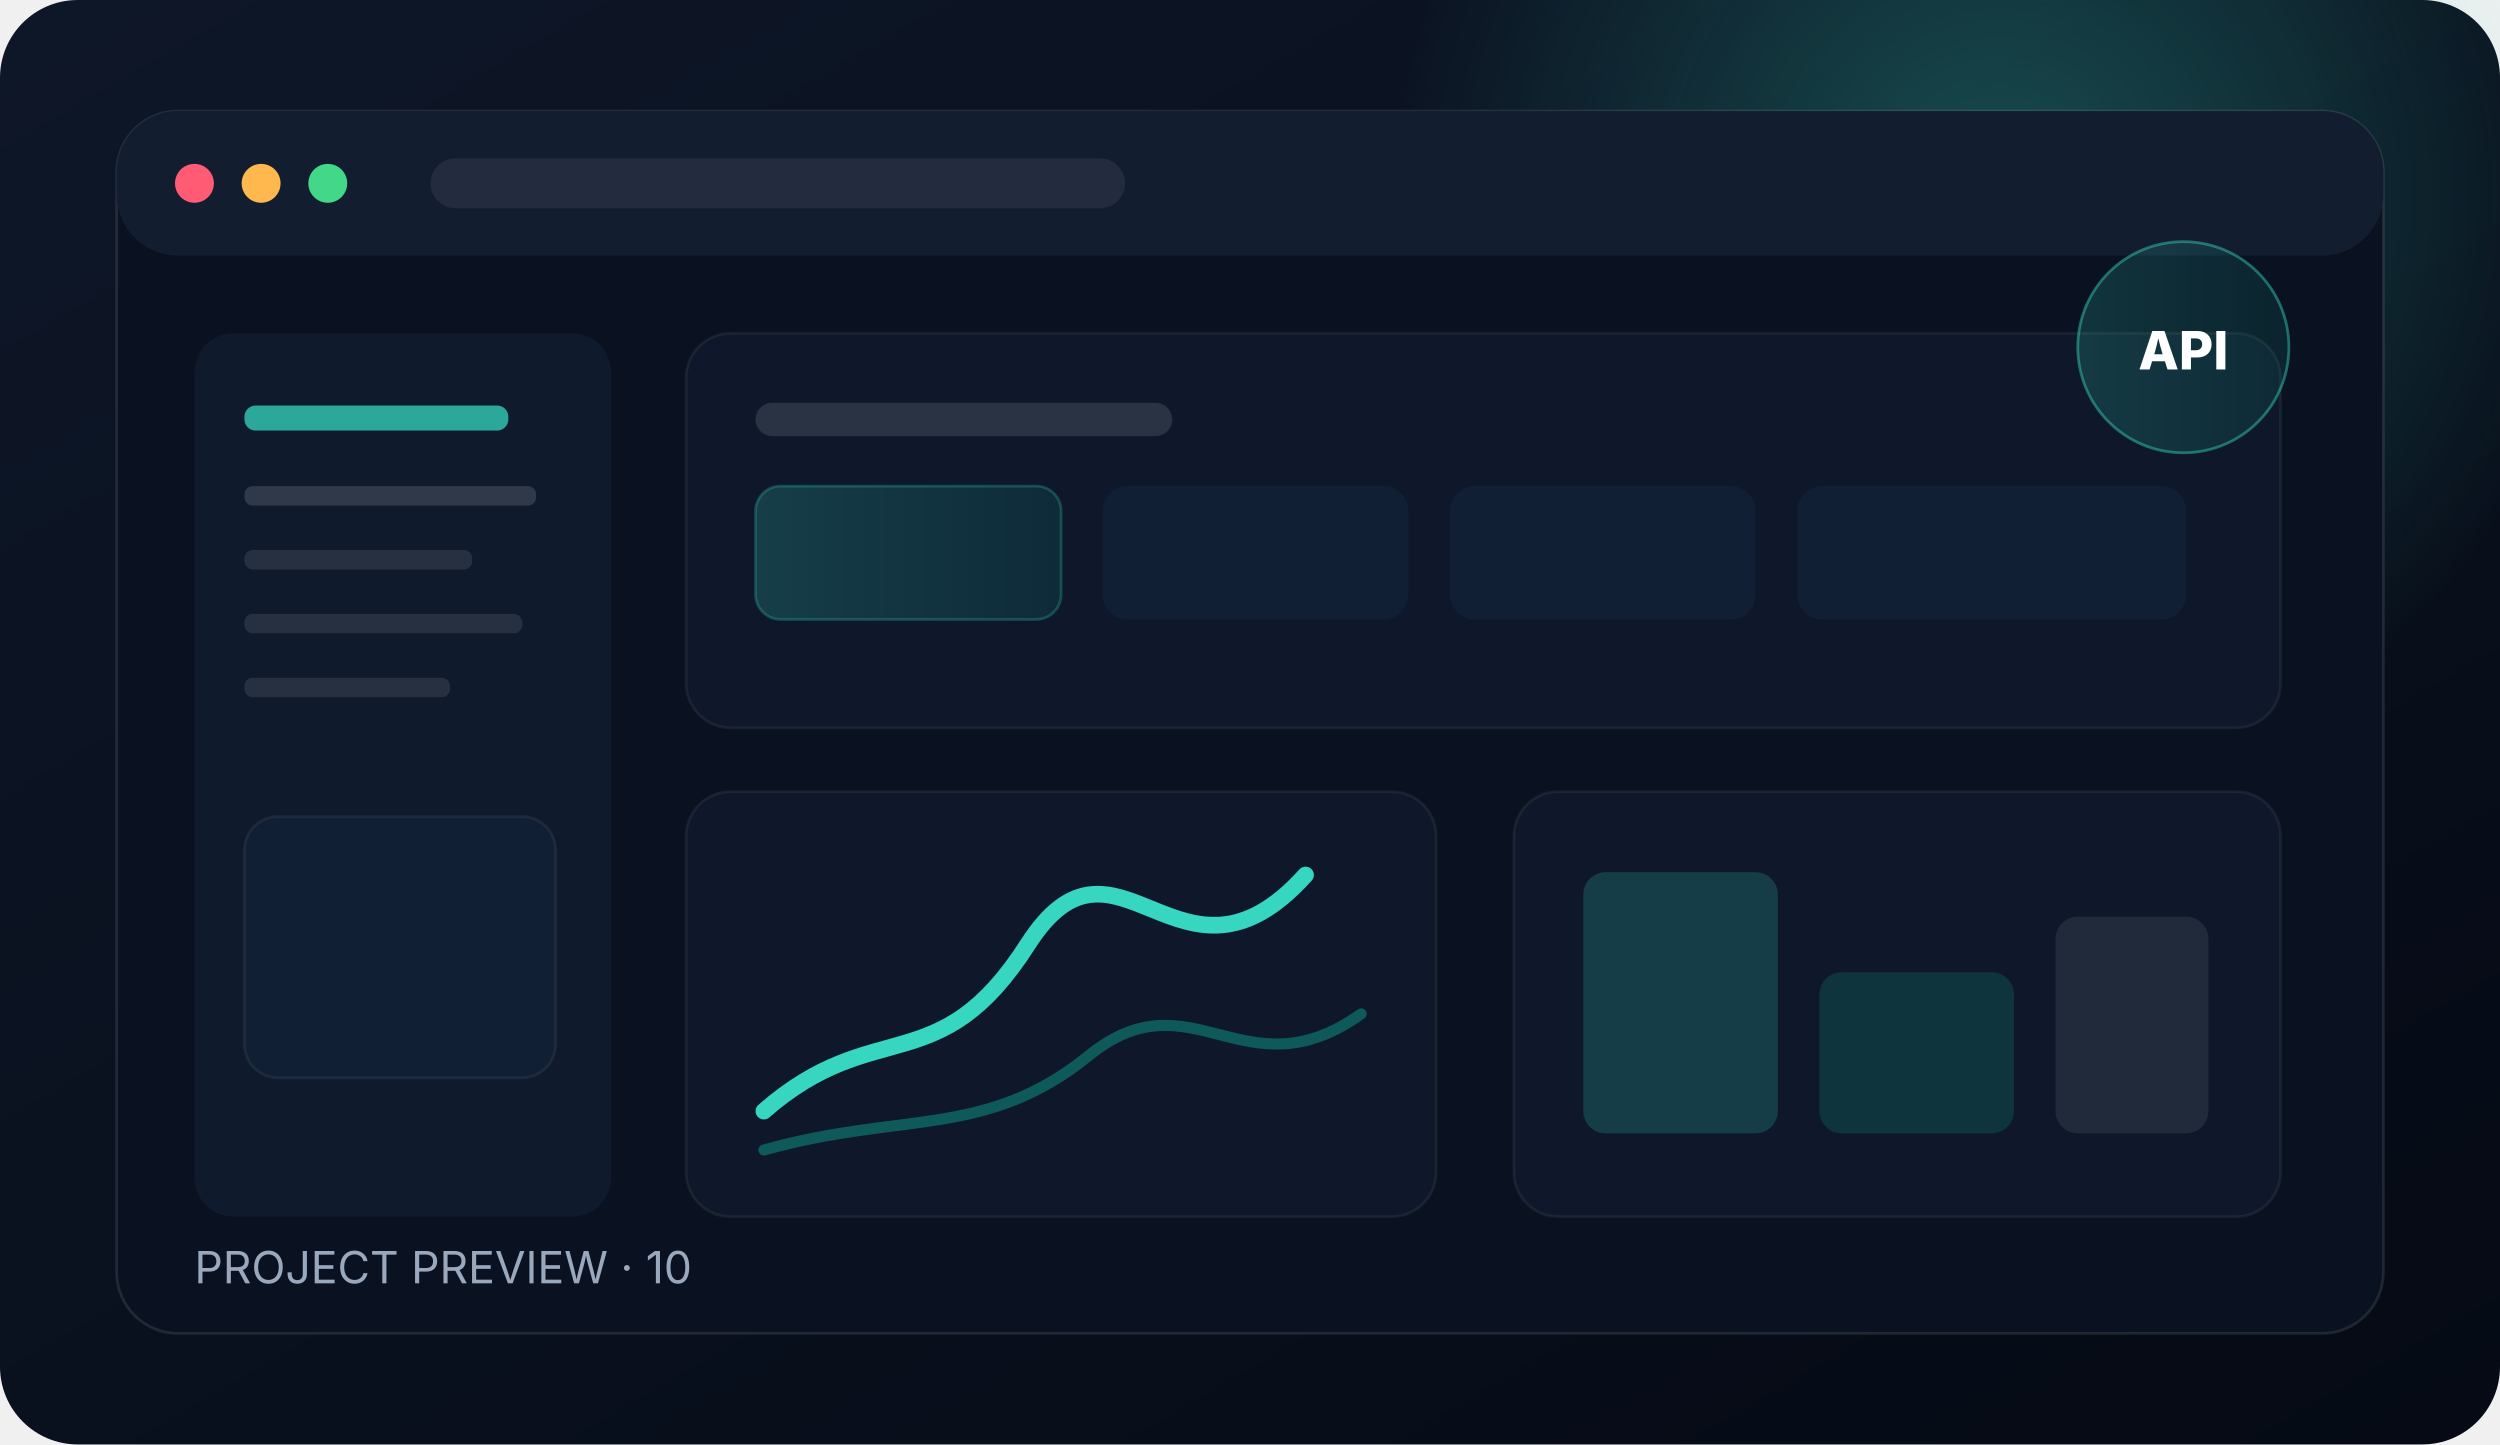
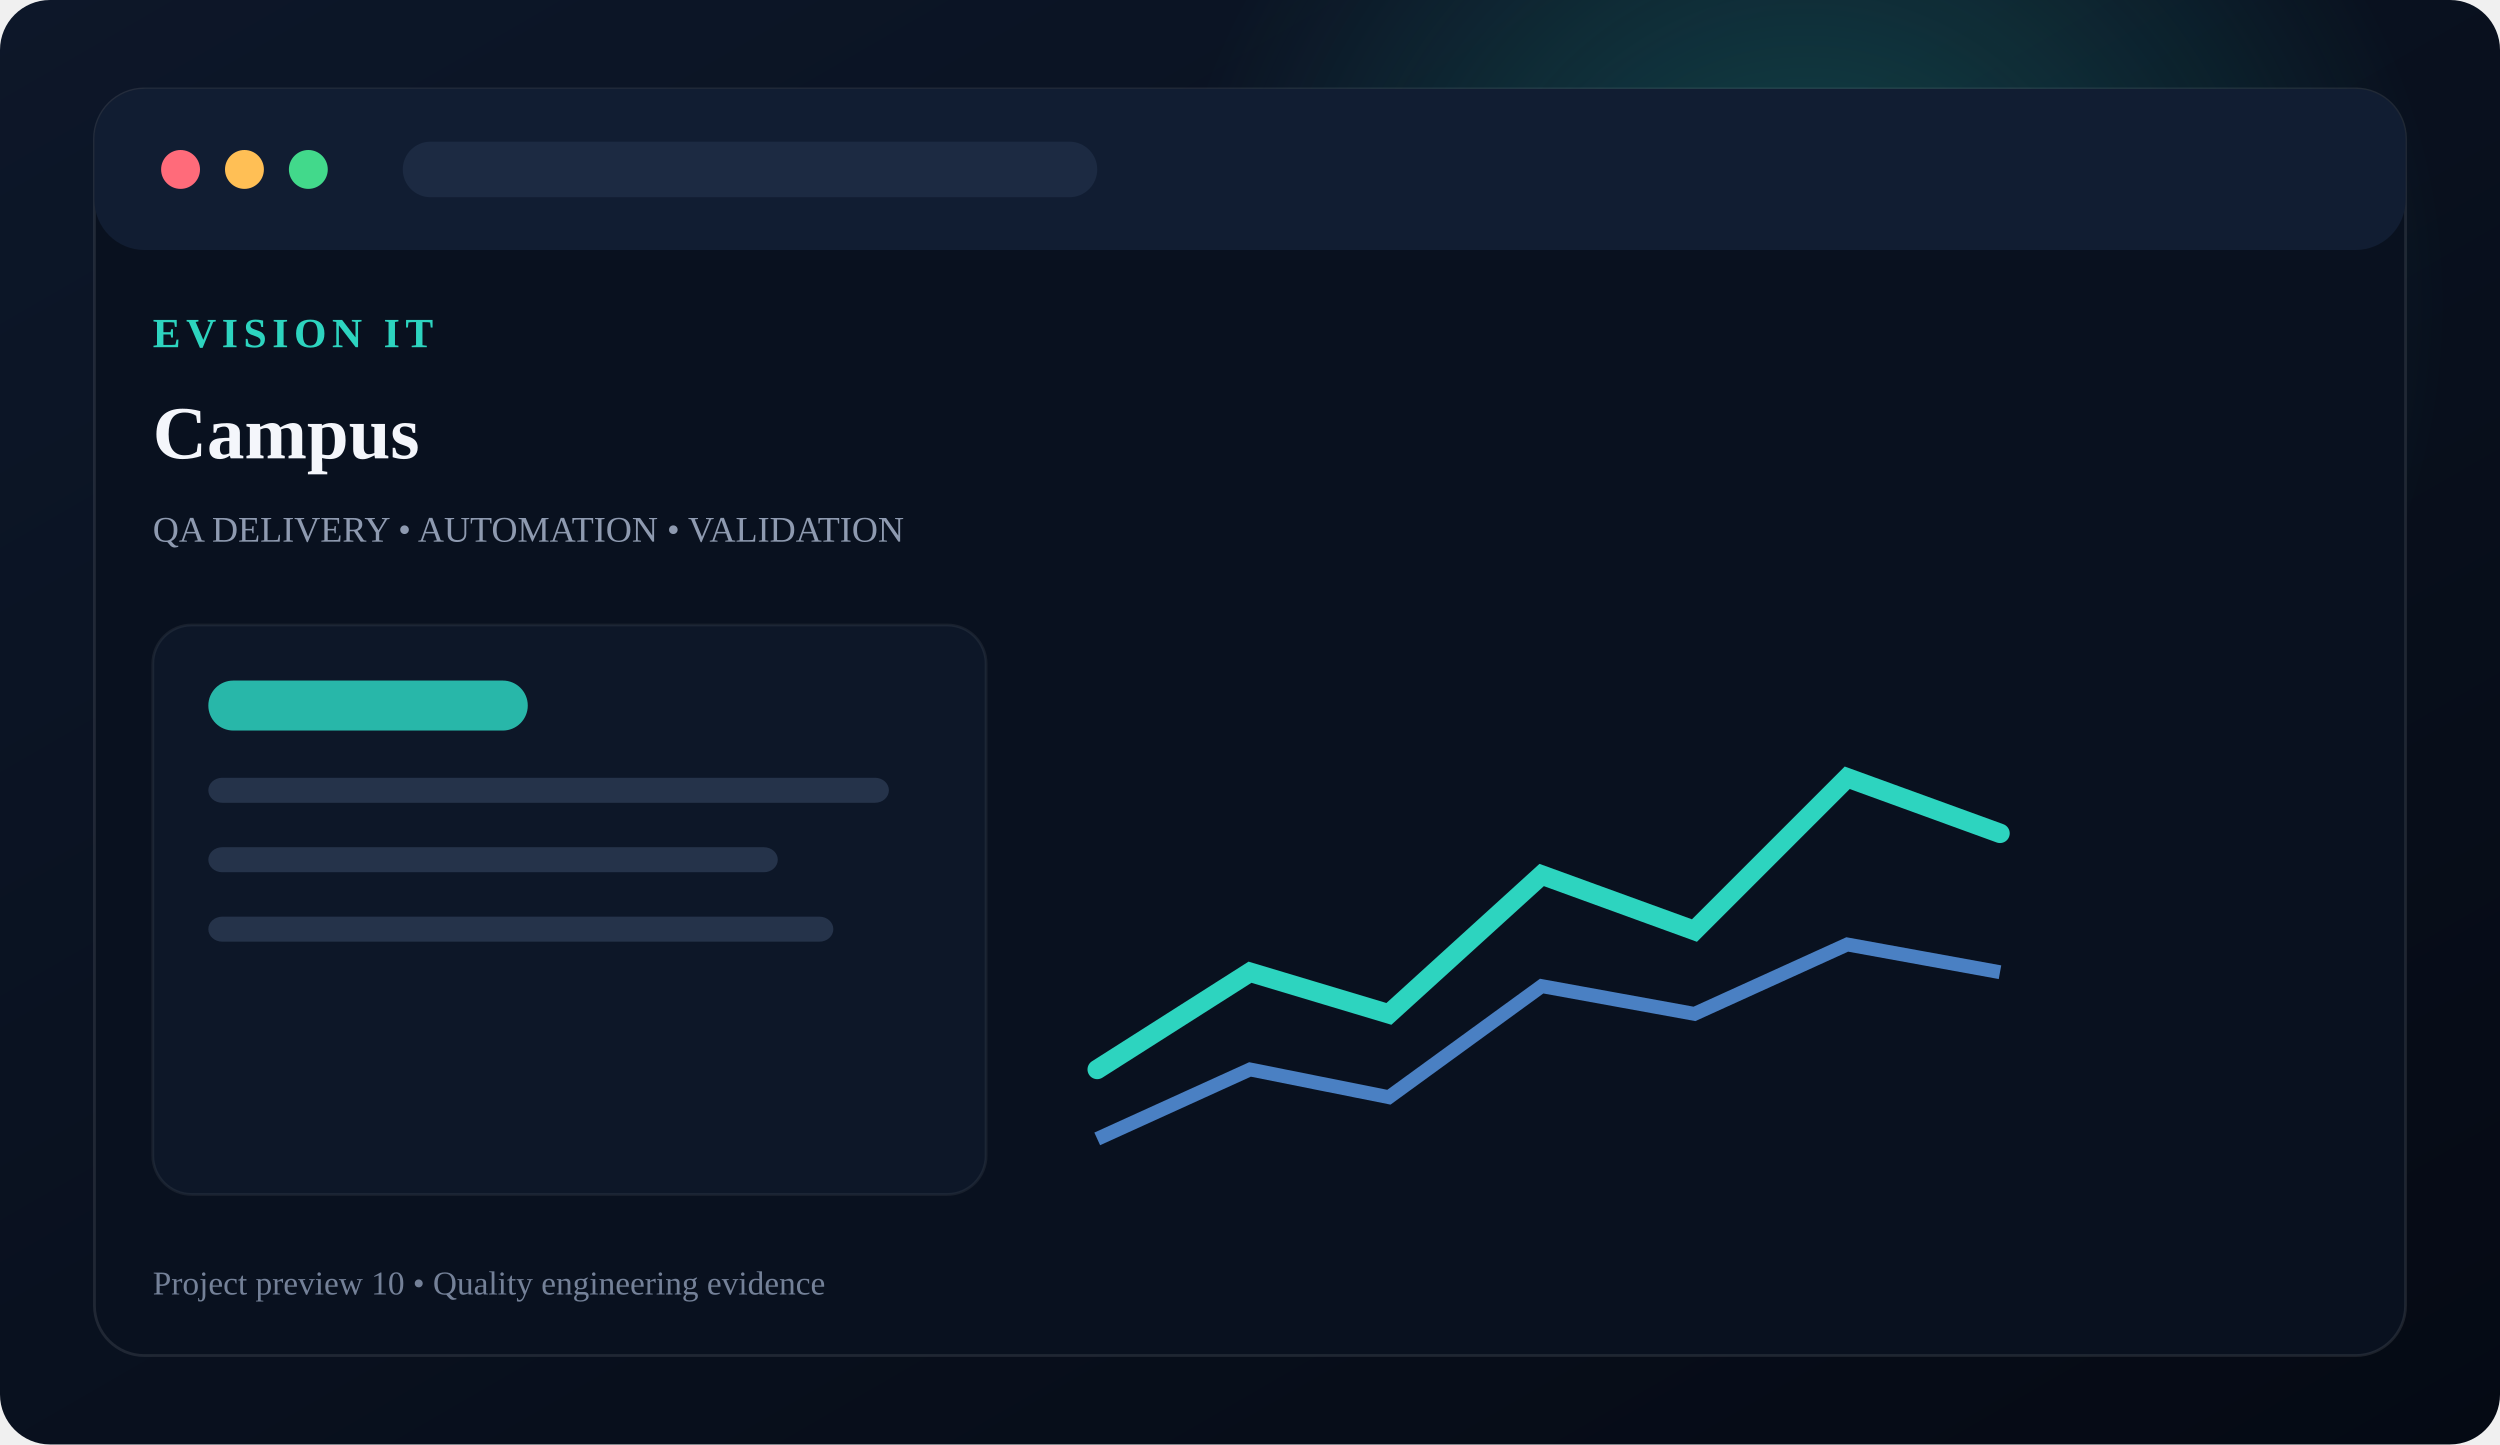
<svg xmlns="http://www.w3.org/2000/svg" viewBox="0 0 900 520">
  <defs>
    <linearGradient id="bg" x1="0" y1="0" x2="1" y2="1">
-       <stop offset="0" stop-color="#0e1728" />
+       <stop offset="0" stop-color="#0d1729" />
      <stop offset="1" stop-color="#050a14" />
    </linearGradient>
-     <linearGradient id="accent" x1="0" y1="0" x2="1" y2="0">
-       <stop offset="0" stop-color="#36d6c0" />
-       <stop offset="1" stop-color="#0f766e" />
-     </linearGradient>
-     <radialGradient id="glow">
-       <stop offset="0" stop-color="#36d6c0" stop-opacity=".30" />
-       <stop offset="1" stop-color="#36d6c0" stop-opacity="0" />
+     <radialGradient id="g">
+       <stop offset="0" stop-color="#2dd4bf" stop-opacity=".28" />
+       <stop offset="1" stop-color="#2dd4bf" stop-opacity="0" />
    </radialGradient>
-     <filter id="shadow">
-       <feDropShadow dx="0" dy="18" stdDeviation="20" flood-color="#000" flood-opacity=".45" />
-     </filter>
  </defs>
-   <rect width="900" height="520" rx="28" fill="url(#bg)" />
-   <circle cx="720" cy="70" r="220" fill="url(#glow)" />
-   <rect x="42" y="40" width="816" height="440" rx="22" fill="#0a1120" stroke="#ffffff" stroke-opacity=".10" />
-   <rect x="42" y="40" width="816" height="52" rx="22" fill="#121d30" />
-   <circle cx="70" cy="66" r="7" fill="#ff5b74" />
-   <circle cx="94" cy="66" r="7" fill="#ffb84d" />
-   <circle cx="118" cy="66" r="7" fill="#43d78a" />
-   <rect x="155" y="57" width="250" height="18" rx="9" fill="#ffffff" fill-opacity=".07" />
-   <rect x="70" y="120" width="150" height="318" rx="14" fill="#0f1a2c" />
-   <rect x="88" y="146" width="95" height="9" rx="4" fill="#36d6c0" fill-opacity=".75" />
-   <rect x="88" y="175" width="105" height="7" rx="3" fill="#ffffff" fill-opacity=".14" />
-   <rect x="88" y="198" width="82" height="7" rx="3" fill="#ffffff" fill-opacity=".10" />
-   <rect x="88" y="221" width="100" height="7" rx="3" fill="#ffffff" fill-opacity=".10" />
-   <rect x="88" y="244" width="74" height="7" rx="3" fill="#ffffff" fill-opacity=".10" />
-   <rect x="88" y="294" width="112" height="94" rx="12" fill="#111f34" stroke="#ffffff" stroke-opacity=".06" />
-   <rect x="247" y="120" width="574" height="142" rx="16" fill="#0e182a" stroke="#ffffff" stroke-opacity=".06" />
-   <rect x="272" y="145" width="150" height="12" rx="6" fill="#ffffff" fill-opacity=".12" />
-   <rect x="272" y="175" width="110" height="48" rx="9" fill="url(#accent)" fill-opacity=".20" stroke="#36d6c0" stroke-opacity=".25" />
-   <rect x="397" y="175" width="110" height="48" rx="9" fill="#111f34" />
-   <rect x="522" y="175" width="110" height="48" rx="9" fill="#111f34" />
-   <rect x="647" y="175" width="140" height="48" rx="9" fill="#111f34" />
-   <rect x="247" y="285" width="270" height="153" rx="16" fill="#0e182a" stroke="#ffffff" stroke-opacity=".06" />
-   <path d="M275 400 C315 365 338 390 370 340 S425 365 470 315" fill="none" stroke="#36d6c0" stroke-width="6" stroke-linecap="round" />
-   <path d="M275 414 C325 400 355 410 392 380 S448 395 490 365" fill="none" stroke="#0f766e" stroke-opacity=".7" stroke-width="4" stroke-linecap="round" />
-   <rect x="545" y="285" width="276" height="153" rx="16" fill="#0e182a" stroke="#ffffff" stroke-opacity=".06" />
-   <rect x="570" y="314" width="70" height="94" rx="8" fill="#36d6c0" fill-opacity=".20" />
-   <rect x="655" y="350" width="70" height="58" rx="8" fill="#0f766e" fill-opacity=".30" />
-   <rect x="740" y="330" width="55" height="78" rx="8" fill="#ffffff" fill-opacity=".08" />
-   <circle cx="786" cy="125" r="38" fill="url(#accent)" fill-opacity=".18" stroke="#36d6c0" stroke-opacity=".45" />
-   <text x="786" y="133" text-anchor="middle" font-family="Inter,Arial,sans-serif" font-size="19" font-weight="800" fill="#fff">API</text>
-   <text x="70" y="462" font-family="Inter,Arial,sans-serif" font-size="16" fill="#9aa8bd">PROJECT PREVIEW · 10</text>
+   <rect width="900" height="520" rx="18" fill="url(#bg)" />
+   <circle cx="650" cy="110" r="230" fill="url(#g)" />
+   <rect x="34" y="32" width="832" height="456" rx="18" fill="#09111f" stroke="#ffffff18" />
+   <rect x="34" y="32" width="832" height="58" rx="18" fill="#111d32" />
+   <circle cx="65" cy="61" r="7" fill="#ff6b7a" />
+   <circle cx="88" cy="61" r="7" fill="#ffbf55" />
+   <circle cx="111" cy="61" r="7" fill="#42d98b" />
+   <rect x="145" y="51" width="250" height="20" rx="10" fill="#1c2a42" />
+   <text x="55" y="125" fill="#2dd4bf" font-size="15" font-weight="800" letter-spacing="2">EVISION IT</text>
+   <text x="55" y="165" fill="#f4f6fb" font-size="27" font-weight="800">Campus</text>
+   <text x="55" y="195" fill="#8e9ab0" font-size="13">QA DELIVERY • AUTOMATION • VALIDATION</text>
+   <rect x="55" y="225" width="300" height="205" rx="14" fill="#0d1728" stroke="#ffffff10" />
+   <rect x="75" y="245" width="115" height="18" rx="9" fill="#2dd4bf" opacity=".85" />
+   <rect x="75" y="280" width="245" height="9" rx="5" fill="#25334a" />
+   <rect x="75" y="305" width="205" height="9" rx="5" fill="#25334a" />
+   <rect x="75" y="330" width="225" height="9" rx="5" fill="#25334a" />
+   <polyline points="395,385 450,350 500,365 555,315 610,335 665,280 720,300" fill="none" stroke="#2dd4bf" stroke-width="7" stroke-linecap="round" />
+   <polyline points="395,410 450,385 500,395 555,355 610,365 665,340 720,350" fill="none" stroke="#60a5fa" stroke-width="5" opacity=".75" />
+   <text x="55" y="466" fill="#748198" font-size="12">Project preview 10 • Quality engineering evidence</text>
</svg>
